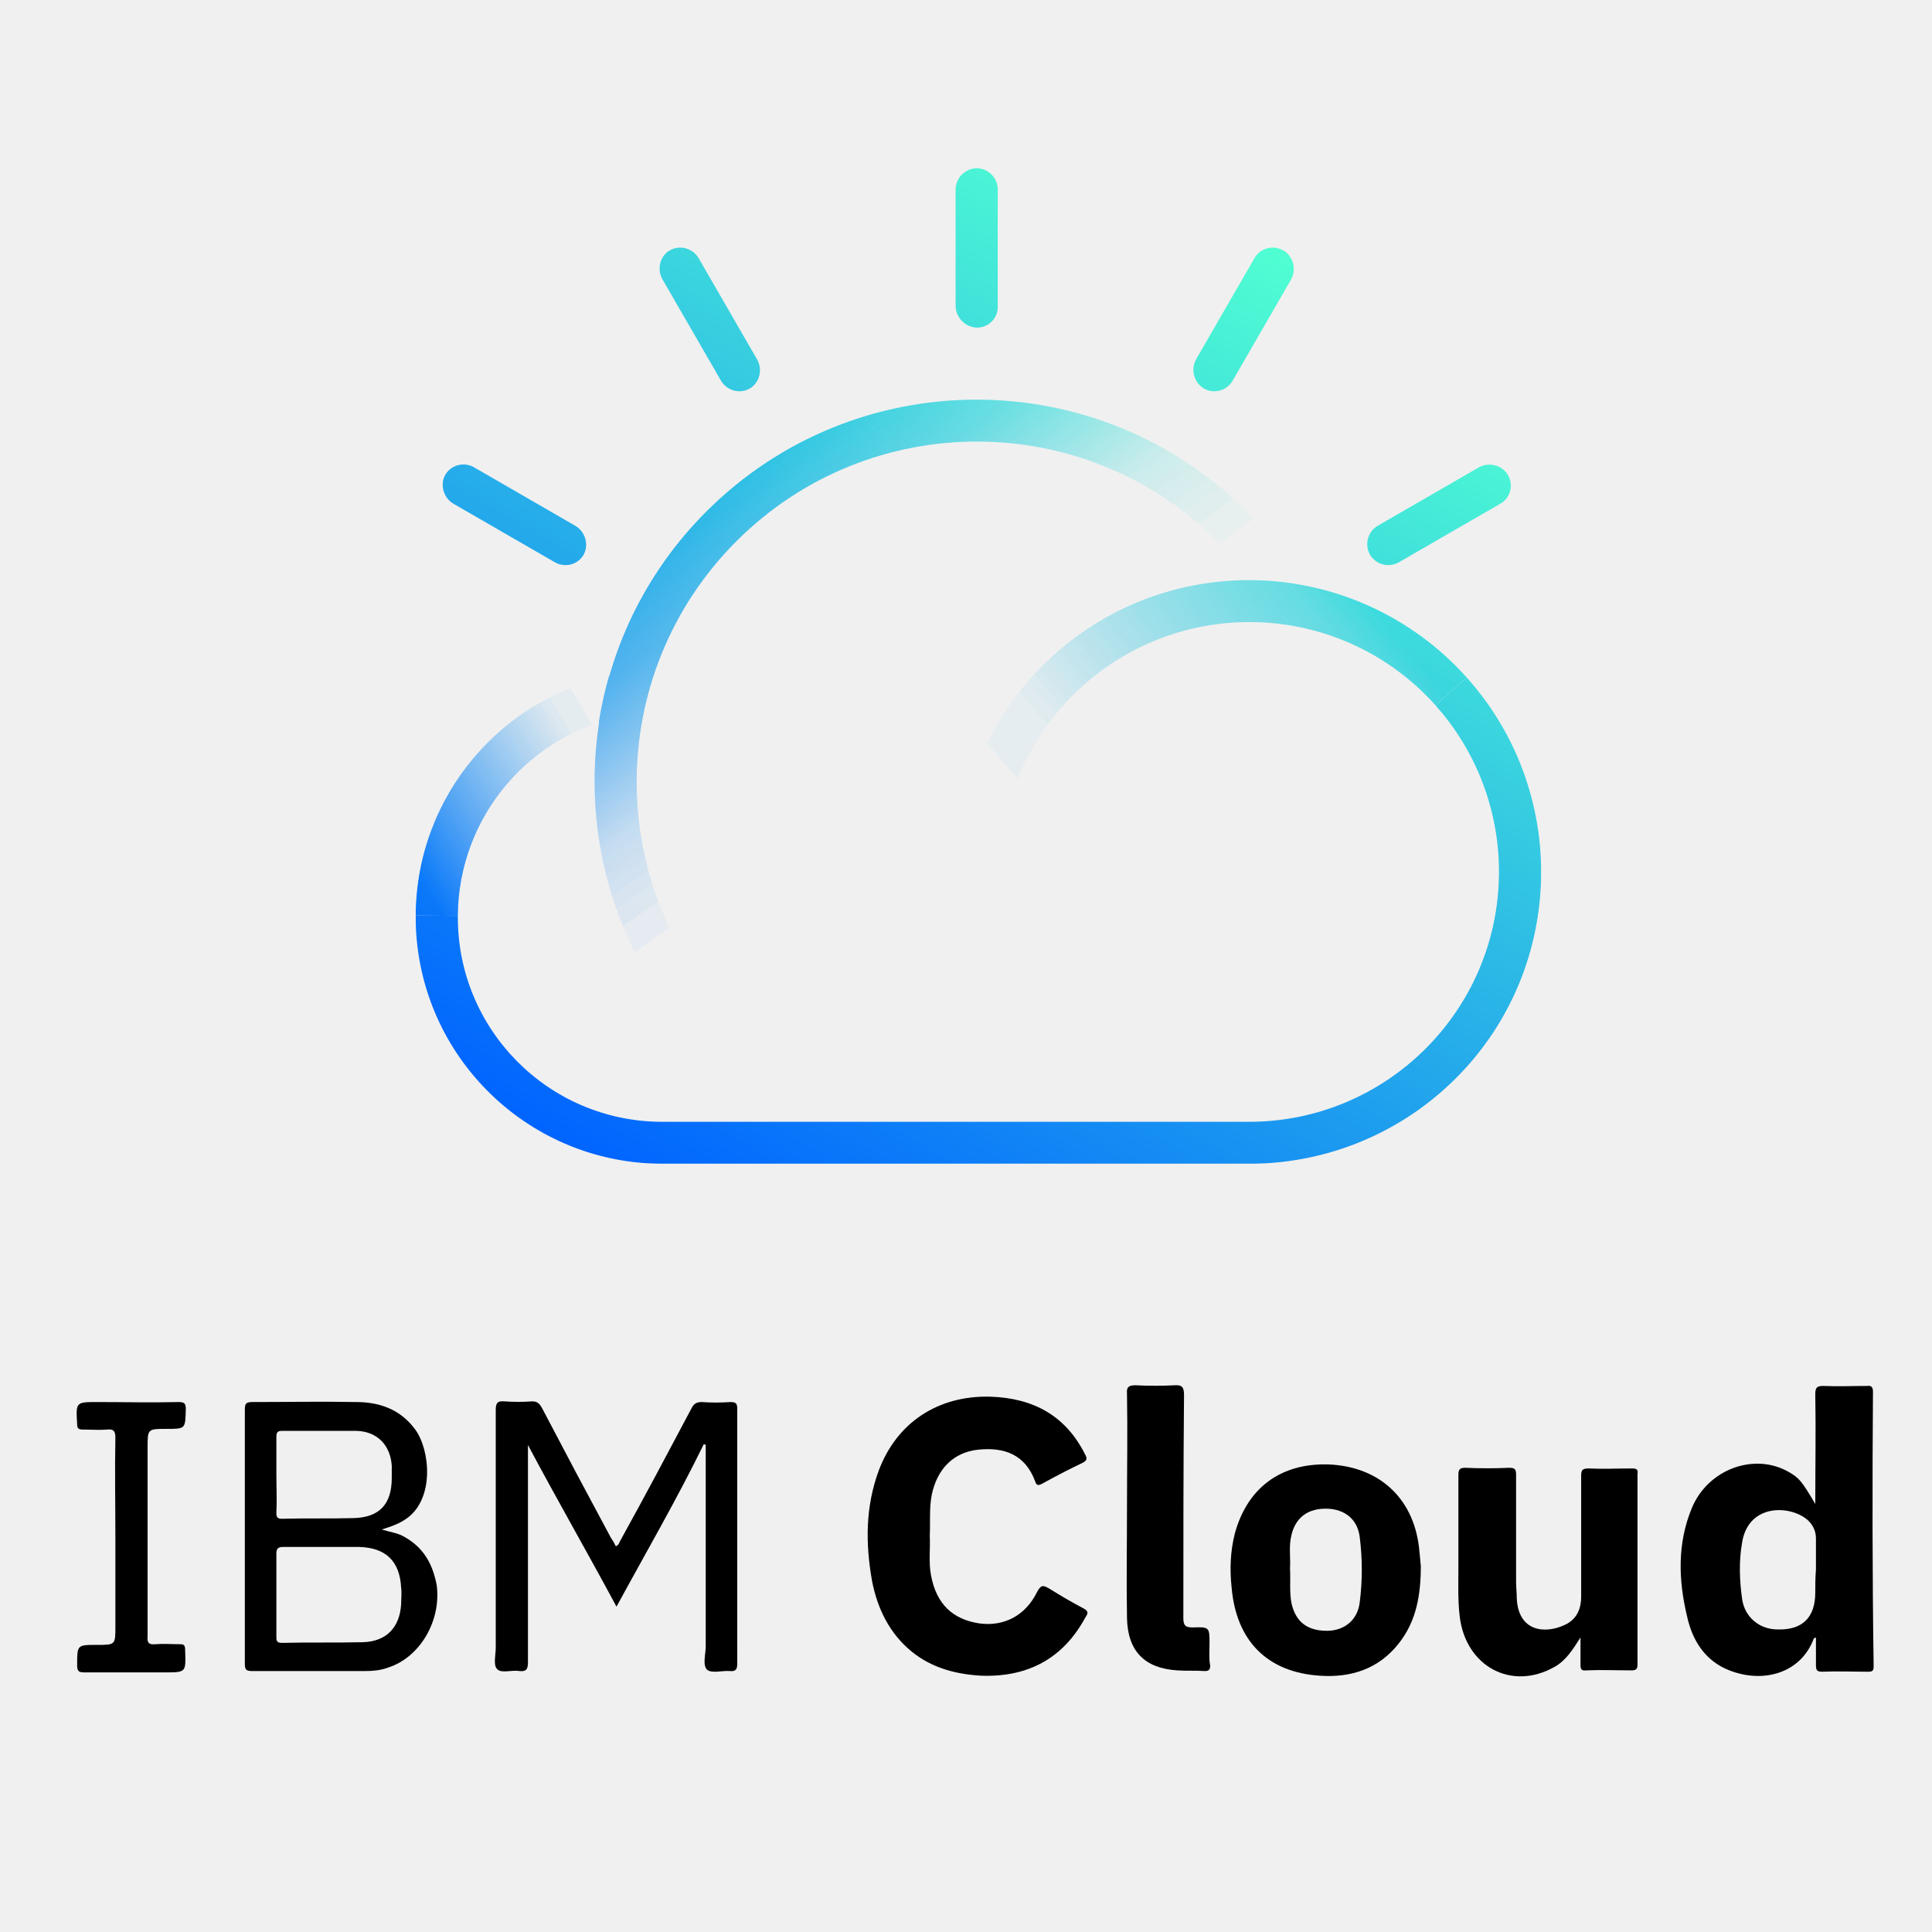
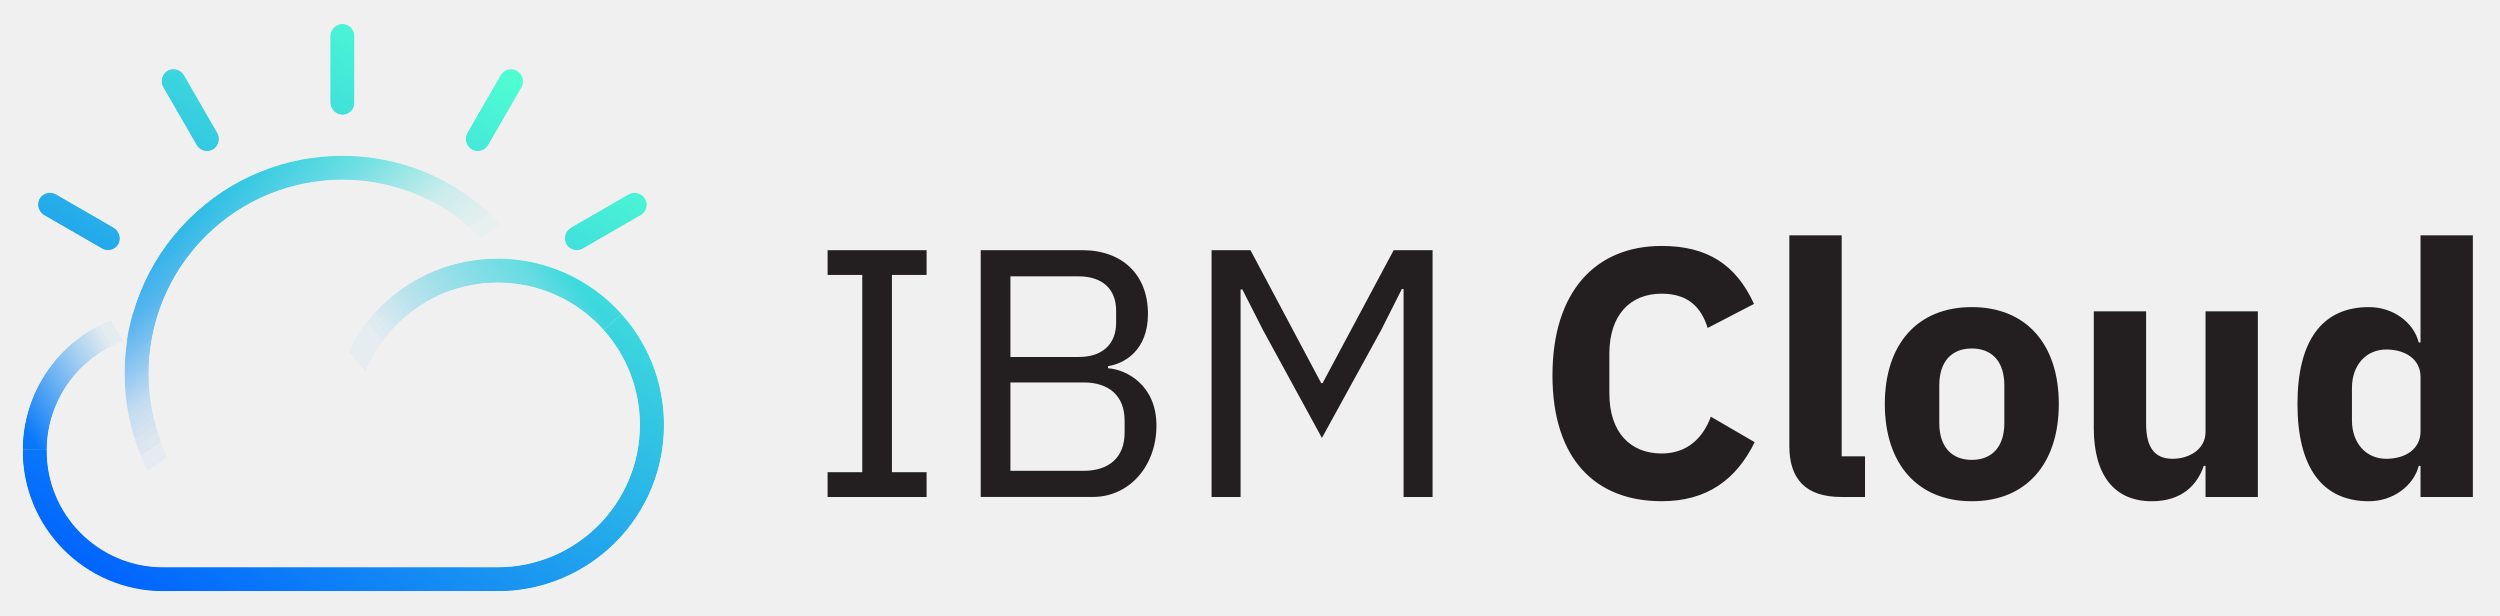
- <svg xmlns="http://www.w3.org/2000/svg" version="1.1" x="0px" y="0px" width="500px" height="500px" viewBox="0 0 500 500" enable-background="new 0 0 500 500" xml:space="preserve">
-   <g id="Layer_1">
-     <g>
-       <path d="M484.723,360.243c0-1.216-0.348-1.736-1.562-1.562c-3.82,0-7.466,0.173-11.285,0c-1.562,0-2.083,0.347-2.083,2.083    c0.173,9.375,0,18.75,0,28.473c-3.473-5.902-4.167-6.771-6.944-8.334c-8.854-5.034-20.834-0.693-25,9.375    c-3.82,9.202-3.473,18.75-1.216,28.125c1.389,6.25,4.688,11.459,10.938,13.89c8.854,3.472,18.576,0.694,21.875-8.334    c0,0,0.174,0,0.521-0.173c0,2.43,0,4.688,0,7.117c0,1.216,0.174,1.736,1.562,1.736c3.993-0.174,7.986,0,11.979,0    c1.216,0,1.389-0.347,1.389-1.562C484.549,407.465,484.549,383.854,484.723,360.243z M469.792,412.152    c0,6.424-3.299,9.723-9.723,9.549c-4.688,0-8.507-3.125-9.201-7.812c-0.694-4.861-0.868-9.896,0-14.757    c1.562-9.548,11.458-9.722,16.319-6.25c1.736,1.216,2.777,3.125,2.777,5.208c0,2.778,0,5.383,0,8.16l0,0    C469.792,408.333,469.792,410.243,469.792,412.152z" />
-       <path d="M280.209,416.146c-2.952-1.562-5.903-3.298-8.682-5.034c-1.562-0.868-2.083-1.042-3.125,0.868    c-2.951,6.076-8.506,9.027-14.93,8.159c-6.945-1.041-11.111-5.034-12.5-12.326c-0.694-3.473-0.173-6.944-0.347-10.417    c0.174-3.472-0.174-7.118,0.521-10.59c1.389-6.597,5.555-10.938,11.979-11.632c6.771-0.695,12.152,1.215,14.757,8.16    c0.347,1.041,0.694,1.215,1.736,0.693c3.472-1.909,6.771-3.646,10.417-5.381c1.389-0.695,1.389-1.216,0.693-2.432    c-5.034-9.896-13.367-14.409-24.479-14.756c-13.368-0.348-24.132,6.597-28.819,19.097c-3.472,9.375-3.472,18.924-1.736,28.646    c1.389,7.118,4.514,13.542,10.243,18.229c5.382,4.34,11.632,5.902,18.229,6.25c11.98,0.347,21.008-4.514,26.736-15.104    C281.771,417.361,281.598,416.84,280.209,416.146z" />
-       <path d="M190.799,404.861c0-13.368,0-26.736,0-40.104c0-1.389-0.174-1.909-1.736-1.909c-2.431,0.174-5.035,0.174-7.465,0    c-1.389,0-2.083,0.521-2.604,1.562c-6.077,11.458-12.153,22.916-18.403,34.201c-0.347,0.521-0.347,1.215-1.215,1.562    c-0.347-0.694-0.694-1.389-1.215-2.084c-6.076-11.284-11.979-22.396-17.882-33.68c-0.694-1.216-1.215-1.736-2.604-1.736    c-2.431,0.174-4.688,0.174-7.118,0c-1.91-0.174-2.257,0.521-2.257,2.257c0,20.485,0,40.972,0,61.458    c0,1.91-0.695,4.514,0.347,5.556c1.042,1.216,3.819,0.174,5.729,0.521c1.736,0.174,2.257-0.347,2.257-2.257    c0-18.056,0-35.937,0-53.993c0-0.693,0-1.562,0-2.256c7.465,14.062,15.278,27.604,22.917,41.84    c7.639-14.062,15.625-27.777,22.569-42.014c0.173,0,0.347,0,0.521,0.174c0,0.693,0,1.562,0,2.256c0,16.667,0,33.16,0,49.827    c0,2.083-0.868,4.86,0.348,6.076c1.215,1.042,3.993,0.174,5.902,0.347c1.562,0.174,1.91-0.521,1.91-1.909    C190.799,422.049,190.799,413.368,190.799,404.861z" />
-       <path d="M104.34,397.569c-1.562-0.868-3.299-1.042-5.556-1.735c2.778-0.869,4.688-1.562,6.597-2.952    c7.118-5.208,5.903-17.708,2.083-22.917c-3.819-5.208-9.202-7.117-15.278-7.117c-9.028-0.174-17.882,0-26.91,0    c-1.736,0-1.91,0.521-1.91,2.083c0,21.875,0,43.75,0,65.625c0,1.562,0.347,1.909,1.91,1.909c9.722,0,19.618,0,29.34,0    c1.91,0,3.819-0.173,5.729-0.867c8.333-2.604,13.889-12.153,12.674-21.354C111.979,404.688,109.549,400.348,104.34,397.569z     M71.528,381.598c0-3.299,0-6.424,0-9.723c0-1.215,0.347-1.562,1.389-1.562c6.424,0,12.847,0,19.445,0    c5.208,0.174,8.68,3.646,9.027,9.027c0,1.042,0,2.084,0,3.125c0,6.771-3.125,10.244-9.896,10.417    c-6.25,0.174-12.327,0-18.577,0.174c-1.215,0-1.389-0.521-1.389-1.562C71.701,388.194,71.528,384.896,71.528,381.598z     M103.819,415.104c-0.347,6.076-3.819,9.722-9.896,9.896c-6.945,0.174-13.889,0-21.007,0.174c-1.389,0-1.389-0.694-1.389-1.562    c0-3.646,0-7.118,0-10.764c0-3.646,0-7.118,0-10.765c0-1.215,0.347-1.735,1.736-1.735c6.598,0,13.021,0,19.618,0    c6.944,0.173,10.59,3.646,10.938,10.59C103.993,412.152,103.819,413.715,103.819,415.104z" />
-       <path d="M422.396,380.035c-3.819,0-7.465,0.174-11.284,0c-1.736,0-1.91,0.521-1.91,2.083c0,10.417,0,20.659,0,31.076    c0,3.299-1.215,5.903-4.166,7.292c-5.035,2.431-12.153,1.909-12.5-6.944c0-1.39-0.174-2.778-0.174-4.167    c0-9.201,0-18.402,0-27.604c0-1.39-0.174-1.91-1.736-1.91c-3.819,0.174-7.639,0.174-11.458,0c-1.39,0-1.736,0.521-1.736,1.736    c0,7.986,0,15.798,0,23.784c0,4.341-0.174,8.681,0.347,13.021c1.562,12.848,13.368,19.271,24.479,13.021    c3.125-1.736,4.861-4.688,6.771-7.639c0,2.257,0,4.688,0,6.944c0,1.215,0.174,1.735,1.562,1.562c3.82-0.174,7.812,0,11.633,0    c1.215,0,1.562-0.348,1.562-1.562c0-16.493,0-32.986,0-49.306C423.958,380.382,423.611,380.035,422.396,380.035z" />
-       <path d="M367.361,401.736c-1.042-13.542-10.069-22.223-23.611-22.743c-12.152-0.347-20.833,5.903-24.132,17.708    c-1.216,4.688-1.389,9.375-0.868,14.236c1.215,13.715,9.201,21.875,22.917,22.743c7.985,0.521,15.104-1.736,20.312-8.333    c4.688-5.903,5.729-12.848,5.729-20.14C367.535,403.993,367.535,402.951,367.361,401.736z M351.91,414.583    c-0.521,4.688-3.993,7.466-8.508,7.466c-5.208,0-8.159-2.431-9.201-7.292c-0.521-2.951-0.174-5.902-0.347-8.854    c0.173-2.777-0.348-5.729,0.347-8.507c1.042-4.687,4.341-7.118,9.375-6.944c4.514,0.174,7.812,2.777,8.334,7.466    C352.604,403.473,352.604,409.027,351.91,414.583z" />
-       <path d="M313.021,425.348c0-4.167,0-4.341-4.34-4.167c-1.91,0-2.431-0.521-2.431-2.431c0-19.271,0-38.368,0.174-57.639    c0-1.91-0.348-2.777-2.431-2.604c-3.299,0.174-6.771,0.174-10.069,0c-1.736,0-2.431,0.347-2.258,2.257    c0.174,9.549,0,19.271,0,28.82l0,0c0,9.722-0.173,19.443,0,29.166c0.174,8.507,4.515,13.021,13.021,13.542    c2.257,0.174,4.688,0,7.118,0.174c1.042,0,1.389-0.348,1.389-1.39C312.848,429.34,313.021,427.257,313.021,425.348z" />
-       <path d="M46.528,425.521c-2.083,0-4.167-0.173-6.25,0c-1.736,0.174-2.257-0.347-2.083-2.083c0-16.319,0-32.465,0-48.785    c0-4.861,0-4.861,4.861-4.861c5.035,0,4.861,0,5.035-5.034c0-1.562-0.347-1.909-1.91-1.909c-6.944,0.174-13.889,0-21.007,0    c-5.556,0-5.556,0-5.208,5.729c0,1.042,0.347,1.389,1.389,1.389c2.083,0,4.34,0.174,6.424,0c1.562-0.174,2.083,0.348,2.083,2.084    c-0.174,8.507,0,17.188,0,25.868c0,7.639,0,15.451,0,23.09c0,4.688,0,4.688-4.861,4.688c-5.035,0-5.035,0-5.035,5.208    c0,1.562,0.347,1.91,1.91,1.91c6.944,0,13.889,0,20.66,0c5.729,0,5.556,0,5.382-5.729    C47.917,425.694,47.569,425.521,46.528,425.521z" />
-     </g>
-   </g>
+ <svg xmlns="http://www.w3.org/2000/svg" version="1.1" id="Artwork" x="0px" y="0px" viewBox="0 0 874.79 215.49" style="enable-background:new 0 0 874.79 215.49;" xml:space="preserve">
+   <style type="text/css">
+ 	.st0{fill:#231F20;}
+ 	.st1{filter:url(#Adobe_OpacityMaskFilter);}
+ 	.st2{fill:#FFFFFF;}
+ 	.st3{fill:url(#SVGID_1_);}
+ 	.st4{fill:url(#SVGID_3_);}
+ 	.st5{fill:url(#SVGID_4_);}
+ 	.st6{mask:url(#SVGID_2_);fill:url(#SVGID_5_);}
+ </style>
+   <path id="IBM_Cloud" class="st0" d="M289.59,173.9v-8.66h12.13V96.2h-12.13v-8.66h34.64v8.66h-12.13v69.04h12.13v8.66H289.59z   M343.17,87.54h35.51c14.23,0,23.01,8.78,23.01,22.27c0,12.87-8.29,17.45-13.98,18.31v0.74c6.19,0.37,16.95,5.69,16.95,20.04  c0,14.23-9.53,24.99-22.27,24.99h-39.22V87.54z M353.56,124.91h23.88c8.17,0,13.11-4.33,13.11-12v-4.21c0-7.67-4.95-12-13.11-12  h-23.88V124.91z M353.56,164.75h25.61c8.91,0,14.35-4.7,14.35-13.36v-4.21c0-8.66-5.44-13.36-14.35-13.36h-25.61V164.75z   M491.14,101.15h-0.62l-7.3,14.48l-20.66,37.61l-20.54-37.61l-7.3-14.35h-0.62v72.63h-10.15V87.54h13.61l24.75,46.52h0.49  l24.87-46.52h13.61v86.36h-10.15V101.15z M543.23,131.34c0-29.2,14.97-45.28,38.23-45.28c15.84,0,25.98,6.43,32.29,20.29  l-16.21,8.41c-2.23-7.18-6.81-12-16.09-12c-11.01,0-18.31,7.42-18.31,21.03v13.86c0,13.61,7.3,21.03,18.31,21.03  c9.28,0,14.6-5.81,17.2-12.87l15.34,8.91c-6.43,13.11-16.7,20.66-32.54,20.66C558.2,175.39,543.23,160.54,543.23,131.34z   M644.31,173.9c-12.5,0-18.19-6.31-18.19-17.82V82.35h18.31v77.33h8.17v14.23H644.31z M659.53,141.36c0-20.91,11.38-33.9,30.44-33.9  c19.05,0,30.44,12.99,30.44,33.9c0,20.91-11.38,34.03-30.44,34.03C670.92,175.39,659.53,162.27,659.53,141.36z M701.35,148.05  v-13.24c0-8.17-4.21-12.87-11.38-12.87c-7.18,0-11.38,4.7-11.38,12.87v13.24c0,8.17,4.21,12.87,11.38,12.87  C697.15,160.91,701.35,156.21,701.35,148.05z M771.75,163.02h-0.62c-2.23,6.56-7.55,12.37-18.19,12.37  c-13.24,0-20.29-9.28-20.29-25.61v-40.83h18.31v39.22c0,7.92,2.6,12.37,9.28,12.37c5.69,0,11.51-3.22,11.51-9.4v-42.19h18.31v64.96  h-18.31V163.02z M846.98,163.02h-0.62c-1.86,7.05-9.03,12.37-17.45,12.37c-16.46,0-24.99-12-24.99-34.03  c0-22.02,8.54-33.9,24.99-33.9c8.41,0,15.59,5.2,17.45,12.37h0.62V82.35h18.31v91.56h-18.31V163.02z M846.98,151.01v-19.18  c0-5.94-5.07-9.53-12-9.53s-12,5.32-12,13.49v11.26c0,8.17,5.07,13.49,12,13.49S846.98,156.95,846.98,151.01z" />
  <g id="Layer_2">
    <defs>
-       <filter id="Adobe_OpacityMaskFilter" filterUnits="userSpaceOnUse" x="107.574" y="43.373" width="291.387" height="257.804">
+       <filter id="Adobe_OpacityMaskFilter" filterUnits="userSpaceOnUse" x="7.93" y="8.26" width="224.49" height="198.62">
        <feColorMatrix type="matrix" values="1 0 0 0 0  0 1 0 0 0  0 0 1 0 0  0 0 0 1 0" />
      </filter>
    </defs>
-     <mask maskUnits="userSpaceOnUse" x="107.574" y="43.373" width="291.387" height="257.804" id="SVGID_1_">
-       <g filter="url(#Adobe_OpacityMaskFilter)">
+     <mask maskUnits="userSpaceOnUse" x="7.93" y="8.26" width="224.49" height="198.62" id="SVGID_2_">
+       <g class="st1">
        <g>
-           <rect x="75.151" y="25.779" width="352.747" height="294.408" />
-           <path fill="#FFFFFF" d="M146.238,146.424c-0.967,0-1.916-0.254-2.753-0.74l-26.042-15.035c-2.417-1.32-3.554-4.171-2.708-6.789      c1.028-2.87,4.189-4.361,7.06-3.331c0.308,0.109,0.607,0.249,0.89,0.411l26.043,15.041c2.663,1.462,3.715,4.753,2.397,7.491      C150.173,145.29,148.289,146.427,146.238,146.424z" />
-           <path fill="#FFFFFF" d="M191.246,101.427c-1.971,0-3.794-1.049-4.78-2.759L171.43,72.626c-1.434-2.351-0.994-5.388,1.049-7.237      c2.326-1.969,5.806-1.68,7.774,0.646c0.212,0.249,0.403,0.519,0.567,0.806l15.025,26.021c1.537,2.522,0.906,5.797-1.455,7.573      C193.469,101.08,192.372,101.427,191.246,101.427z" />
-           <path fill="#FFFFFF" d="M247.194,79.081V49.416c-0.068-3.042,2.237-5.61,5.266-5.867c3.041-0.138,5.62,2.216,5.758,5.257      c0.002,0.082,0.006,0.165,0.006,0.25v30.385c0,3.044-2.47,5.515-5.516,5.515c-0.082,0-0.166-0.003-0.248-0.006      C249.431,84.69,247.126,82.12,247.194,79.081z" />
-           <path fill="#FFFFFF" d="M314.172,101.427c-1.124,0-2.221-0.344-3.14-0.985c-2.361-1.778-2.992-5.057-1.455-7.584l15.019-26.016      c1.526-2.64,4.9-3.543,7.537-2.02c0.286,0.164,0.556,0.355,0.805,0.567c2.046,1.847,2.486,4.886,1.05,7.237l-15.036,26.042      C317.967,100.377,316.143,101.427,314.172,101.427z" />
-           <path fill="#FFFFFF" d="M359.182,146.424c-2.051,0.003-3.932-1.134-4.887-2.95c-1.319-2.74-0.265-6.031,2.396-7.493      l25.812-14.903c2.329-1.415,5.335-0.98,7.168,1.039c1.987,2.311,1.722,5.792-0.588,7.78c-0.26,0.222-0.538,0.424-0.835,0.593      l-26.315,15.194C361.095,146.169,360.146,146.424,359.182,146.424z" />
-           <linearGradient id="SVGID_2_" gradientUnits="userSpaceOnUse" x1="3438.817" y1="-8898.137" x2="3638.937" y2="-8862.853" gradientTransform="matrix(-0.4042 -0.4042 0.4042 -0.4042 5248.685 -1989.991)">
+           <rect x="-17.04" y="-5.3" width="271.76" height="226.82" />
+           <path class="st2" d="M37.72,87.65c-0.74,0-1.48-0.2-2.12-0.57L15.54,75.5c-1.86-1.02-2.74-3.21-2.09-5.23      c0.79-2.21,3.23-3.36,5.44-2.57c0.24,0.08,0.47,0.19,0.69,0.32L39.64,79.6c2.05,1.13,2.86,3.66,1.85,5.77      C40.75,86.78,39.3,87.65,37.72,87.65z" />
+           <path class="st2" d="M72.4,52.98c-1.52,0-2.92-0.81-3.68-2.13L57.13,30.79c-1.1-1.81-0.77-4.15,0.81-5.58      c1.79-1.52,4.47-1.29,5.99,0.5c0.16,0.19,0.31,0.4,0.44,0.62l11.58,20.05c1.18,1.94,0.7,4.47-1.12,5.83      C74.11,52.72,73.26,52.98,72.4,52.98z" />
+           <path class="st2" d="M115.5,35.77V12.91c-0.05-2.34,1.72-4.32,4.06-4.52c2.34-0.11,4.33,1.71,4.44,4.05c0,0.06,0,0.13,0,0.19      v23.41c0,2.35-1.9,4.25-4.25,4.25c-0.06,0-0.13,0-0.19,0C117.22,40.09,115.45,38.11,115.5,35.77z" />
+           <path class="st2" d="M167.1,52.98c-0.87,0-1.71-0.27-2.42-0.76c-1.82-1.37-2.31-3.9-1.12-5.84l11.57-20.04      c1.18-2.03,3.78-2.73,5.81-1.56c0.22,0.13,0.43,0.27,0.62,0.44c1.58,1.42,1.92,3.76,0.81,5.58l-11.58,20.06      C170.02,52.17,168.62,52.98,167.1,52.98z" />
+           <path class="st2" d="M201.78,87.65c-1.58,0-3.03-0.87-3.77-2.27c-1.02-2.11-0.2-4.65,1.85-5.77l19.89-11.48      c1.79-1.09,4.11-0.76,5.52,0.8c1.53,1.78,1.33,4.46-0.45,5.99c-0.2,0.17-0.41,0.33-0.64,0.46L203.9,87.08      C203.25,87.45,202.52,87.65,201.78,87.65z" />
+           <linearGradient id="SVGID_1_" gradientUnits="userSpaceOnUse" x1="-1715.326" y1="8007.917" x2="-1561.168" y2="7980.736" gradientTransform="matrix(-0.4042 -0.4042 -0.4042 0.4042 2670.809 -3788.534)">
            <stop offset="0.195" style="stop-color:#FFFFFF;stop-opacity:0" />
            <stop offset="0.287" style="stop-color:#FFFFFF;stop-opacity:0.03" />
            <stop offset="0.501" style="stop-color:#FFFFFF;stop-opacity:0.2" />
            <stop offset="0.793" style="stop-color:#FFFFFF;stop-opacity:0.74" />
            <stop offset="1" style="stop-color:#FFFFFF" />
          </linearGradient>
-           <path fill="url(#SVGID_2_)" d="M182.729,272.357c-38.64-38.659-38.624-101.319,0.032-139.959      c38.645-38.629,101.282-38.629,139.927,0c2.797,2.795,5.425,5.755,7.87,8.861c1.702,2.16,3.319,4.399,4.811,6.662l-9.203,6.074      c-1.325-2.009-2.761-3.997-4.269-5.915c-2.176-2.766-4.516-5.397-7.004-7.886c-34.347-34.336-90.025-34.331-124.368,0.016      c-34.331,34.342-34.331,90.013,0.003,124.352L182.729,272.357z" />
-           <path fill="#FFFFFF" d="M323.261,301.347c-0.193,0-0.384,0-0.577-0.002H170.948c-35.301-0.242-63.723-29.054-63.485-64.357      c0-0.011,0-0.026,0-0.04l11.029,0.083c-0.22,29.212,23.284,53.071,52.493,53.289c0.002,0,0.005,0,0.005,0h151.732      c0.162,0,0.329,0,0.491,0c35.665,0.019,64.592-28.881,64.607-64.545c0.005-15.896-5.849-31.237-16.445-43.087l8.218-7.35      c27.837,31.125,25.177,78.917-5.946,106.756C359.791,294.489,341.853,301.341,323.261,301.347L323.261,301.347z" />
-           <linearGradient id="SVGID_3_" gradientUnits="userSpaceOnUse" x1="280.037" y1="2145.986" x2="397.328" y2="2078.269" gradientTransform="matrix(0.5716 0 0 0.5716 -59.0958 -1000.885)">
+           <path class="st3" d="M65.84,184.67c-29.77-29.78-29.76-78.06,0.02-107.83c29.77-29.76,78.03-29.76,107.8,0      c2.15,2.15,4.18,4.43,6.06,6.83c1.31,1.66,2.56,3.39,3.71,5.13l-7.09,4.68c-1.02-1.55-2.13-3.08-3.29-4.56      c-1.68-2.13-3.48-4.16-5.4-6.08C141.19,56.4,98.3,56.4,71.84,82.86c-26.45,26.46-26.45,69.35,0,95.8L65.84,184.67z" />
+           <path class="st2" d="M174.1,207c-0.15,0-0.3,0-0.44,0H56.76c-27.2-0.19-49.09-22.38-48.91-49.58c0-0.01,0-0.02,0-0.03l8.5,0.06      c-0.17,22.51,17.94,40.89,40.44,41.05c0,0,0,0,0,0h116.9c0.12,0,0.25,0,0.38,0c27.48,0.01,49.76-22.25,49.77-49.73      c0-12.25-4.51-24.07-12.67-33.19l6.33-5.66c21.45,23.98,19.4,60.8-4.58,82.25C202.25,201.72,188.43,207,174.1,207L174.1,207z" />
+           <linearGradient id="SVGID_3_" gradientUnits="userSpaceOnUse" x1="1656.833" y1="-2331.214" x2="1747.19" y2="-2279.046" gradientTransform="matrix(0.5716 0 0 -0.5716 -944.2032 -1183.804)">
            <stop offset="0.08" style="stop-color:#FFFFFF" />
            <stop offset="0.753" style="stop-color:#FFFFFF;stop-opacity:0.07" />
            <stop offset="0.875" style="stop-color:#FFFFFF;stop-opacity:0" />
          </linearGradient>
-           <path fill="url(#SVGID_3_)" d="M118.492,237.03l-11.029-0.083c0.199-31.024,22.669-57.417,53.267-62.56l1.839,10.873      C137.25,189.516,118.653,211.358,118.492,237.03z" />
-           <linearGradient id="SVGID_4_" gradientUnits="userSpaceOnUse" x1="548.136" y1="2158.763" x2="726.547" y2="2009.058" gradientTransform="matrix(0.5716 0 0 0.5716 -59.0958 -1000.885)">
+           <path class="st4" d="M16.35,157.45l-8.5-0.06c0.15-23.9,17.46-44.23,41.04-48.2l1.42,8.38      C30.8,120.85,16.47,137.68,16.35,157.45z" />
+           <linearGradient id="SVGID_4_" gradientUnits="userSpaceOnUse" x1="1863.37" y1="-2341.058" x2="2000.813" y2="-2225.73" gradientTransform="matrix(0.5716 0 0 -0.5716 -944.2032 -1183.804)">
            <stop offset="0.138" style="stop-color:#FFFFFF;stop-opacity:0" />
            <stop offset="0.32" style="stop-color:#FFFFFF;stop-opacity:0.07" />
            <stop offset="0.847" style="stop-color:#FFFFFF;stop-opacity:0.764" />
            <stop offset="0.947" style="stop-color:#FFFFFF" />
          </linearGradient>
-           <path fill="url(#SVGID_4_)" d="M258.67,225.259l-11.025-0.079c0.313-41.756,34.411-75.351,76.168-75.038      c21.314,0.159,41.57,9.309,55.781,25.195l-8.218,7.35c-23.779-26.58-64.603-28.852-91.186-5.077      C266.624,189.751,258.807,207.055,258.67,225.259z" />
+           <path class="st5" d="M124.34,148.38l-8.49-0.06c0.24-32.17,26.51-58.05,58.68-57.81c16.42,0.12,32.03,7.17,42.97,19.41      l-6.33,5.66c-18.32-20.48-49.77-22.23-70.25-3.91C130.47,121.03,124.45,134.36,124.34,148.38z" />
        </g>
      </g>
    </mask>
-     <linearGradient id="SVGID_5_" gradientUnits="userSpaceOnUse" x1="327.717" y1="62.038" x2="180.824" y2="316.463">
+     <linearGradient id="SVGID_5_" gradientUnits="userSpaceOnUse" x1="177.537" y1="137.109" x2="64.369" y2="-58.904" gradientTransform="matrix(1 0 0 -1 0 159.7465)">
      <stop offset="0" style="stop-color:#50FFD2" />
      <stop offset="1" style="stop-color:#0064FF" />
    </linearGradient>
-     <path mask="url(#SVGID_1_)" fill="url(#SVGID_5_)" d="M146.351,146.254c-0.965,0-1.916-0.254-2.752-0.739l-26.042-15.035   c-2.418-1.319-3.555-4.171-2.709-6.789c1.029-2.87,4.189-4.361,7.058-3.331c0.309,0.109,0.608,0.249,0.892,0.411l26.044,15.041   c2.662,1.463,3.713,4.754,2.397,7.491C150.284,145.12,148.401,146.257,146.351,146.254z M191.358,101.257   c-1.971,0-3.793-1.05-4.779-2.759l-15.037-26.042c-1.434-2.35-0.994-5.387,1.049-7.236c2.325-1.969,5.806-1.68,7.776,0.646   c0.212,0.25,0.402,0.52,0.567,0.806l15.024,26.021c1.535,2.522,0.905,5.798-1.456,7.573   C193.582,100.91,192.484,101.257,191.358,101.257z M247.309,78.911V49.247c-0.07-3.042,2.235-5.61,5.264-5.868   c3.042-0.137,5.618,2.215,5.757,5.258c0.005,0.082,0.007,0.165,0.007,0.249v30.386c-0.001,3.044-2.47,5.515-5.515,5.515   c-0.081,0-0.166-0.003-0.249-0.006C249.543,84.521,247.238,81.95,247.309,78.911z M314.285,101.257c-1.123,0-2.22-0.344-3.14-0.986   c-2.364-1.778-2.994-5.056-1.458-7.584l15.023-26.016c1.523-2.64,4.899-3.543,7.535-2.019c0.284,0.164,0.555,0.355,0.807,0.567   c2.042,1.847,2.482,4.886,1.049,7.236l-15.037,26.042C318.08,100.208,316.258,101.257,314.285,101.257z M359.294,146.254   c-2.052,0.003-3.933-1.134-4.887-2.949c-1.317-2.74-0.265-6.031,2.396-7.494l25.814-14.903c2.33-1.415,5.334-0.98,7.165,1.039   c1.988,2.311,1.726,5.792-0.586,7.78c-0.26,0.222-0.538,0.424-0.834,0.593l-26.318,15.194   C361.21,146,360.261,146.254,359.294,146.254z M182.841,272.188c-38.639-38.658-38.625-101.319,0.031-139.959   c38.645-38.629,101.282-38.629,139.927,0c2.798,2.796,5.427,5.756,7.873,8.861c1.697,2.16,3.317,4.399,4.809,6.662l-9.205,6.074   c-1.322-2.009-2.759-3.997-4.267-5.915c-2.178-2.766-4.515-5.397-7.003-7.886c-34.348-34.337-90.029-34.332-124.368,0.016   c-34.333,34.342-34.333,90.013,0.001,124.353L182.841,272.188z M323.372,301.177c-0.191,0-0.382,0-0.577-0.002H171.061   c-35.303-0.241-63.725-29.054-63.485-64.357c0.001-0.011,0.001-0.026,0.001-0.04l11.025,0.083   c-0.218,29.212,23.286,53.071,52.496,53.288c0.002,0,0.003,0,0.003,0h151.735c0.159,0,0.328,0,0.487,0   c35.667,0.019,64.593-28.881,64.608-64.545c0.008-15.896-5.845-31.236-16.445-43.086l8.221-7.35   c27.836,31.125,25.174,78.917-5.946,106.757C359.902,294.319,341.963,301.172,323.372,301.177L323.372,301.177z M118.603,236.86   l-11.025-0.083c0.197-31.024,22.668-57.417,53.265-62.56l1.84,10.873C137.362,189.346,118.766,211.188,118.603,236.86z    M258.784,225.089l-11.028-0.079c0.313-41.757,34.414-75.351,76.167-75.039c21.315,0.159,41.571,9.309,55.785,25.195l-8.221,7.35   c-23.776-26.58-64.603-28.852-91.184-5.077C266.734,189.582,258.919,206.885,258.784,225.089z" />
+     <path class="st6" d="M37.81,87.52c-0.74,0-1.48-0.2-2.12-0.57L15.63,75.37c-1.86-1.02-2.74-3.21-2.09-5.23   c0.79-2.21,3.23-3.36,5.44-2.57c0.24,0.08,0.47,0.19,0.69,0.32l20.06,11.59c2.05,1.13,2.86,3.66,1.85,5.77   C40.84,86.64,39.39,87.52,37.81,87.52z M72.48,52.85c-1.52,0-2.92-0.81-3.68-2.13L57.22,30.66c-1.1-1.81-0.77-4.15,0.81-5.57   c1.79-1.52,4.47-1.29,5.99,0.5c0.16,0.19,0.31,0.4,0.44,0.62l11.57,20.05c1.18,1.94,0.7,4.47-1.12,5.83   C74.2,52.58,73.35,52.85,72.48,52.85z M115.59,35.64V12.78c-0.05-2.34,1.72-4.32,4.06-4.52c2.34-0.11,4.33,1.71,4.44,4.05   c0,0.06,0.01,0.13,0.01,0.19v23.41c0,2.35-1.9,4.25-4.25,4.25c-0.06,0-0.13,0-0.19,0C117.31,39.96,115.53,37.98,115.59,35.64z    M167.19,52.85c-0.87,0-1.71-0.27-2.42-0.76c-1.82-1.37-2.31-3.9-1.12-5.84l11.57-20.04c1.17-2.03,3.77-2.73,5.81-1.56   c0.22,0.13,0.43,0.27,0.62,0.44c1.57,1.42,1.91,3.76,0.81,5.57l-11.58,20.06C170.11,52.04,168.71,52.85,167.19,52.85z    M201.86,87.52c-1.58,0-3.03-0.87-3.77-2.27c-1.01-2.11-0.2-4.65,1.85-5.77l19.89-11.48c1.8-1.09,4.11-0.76,5.52,0.8   c1.53,1.78,1.33,4.46-0.45,5.99c-0.2,0.17-0.41,0.33-0.64,0.46l-20.28,11.71C203.34,87.32,202.61,87.52,201.86,87.52z    M65.92,184.54c-29.77-29.78-29.76-78.06,0.02-107.83c29.77-29.76,78.03-29.76,107.8,0c2.16,2.15,4.18,4.43,6.07,6.83   c1.31,1.66,2.56,3.39,3.7,5.13l-7.09,4.68c-1.02-1.55-2.13-3.08-3.29-4.56c-1.68-2.13-3.48-4.16-5.4-6.08   c-26.46-26.45-69.36-26.45-95.81,0.01c-26.45,26.46-26.45,69.35,0,95.8L65.92,184.54z M174.19,206.87c-0.15,0-0.29,0-0.44,0H56.85   c-27.2-0.19-49.09-22.38-48.91-49.58c0-0.01,0-0.02,0-0.03l8.49,0.06c-0.17,22.51,17.94,40.89,40.44,41.05c0,0,0,0,0,0h116.9   c0.12,0,0.25,0,0.38,0c27.48,0.01,49.76-22.25,49.77-49.73c0.01-12.25-4.5-24.06-12.67-33.19l6.33-5.66   c21.45,23.98,19.39,60.8-4.58,82.25C202.33,201.59,188.51,206.87,174.19,206.87L174.19,206.87z M16.43,157.32l-8.49-0.06   c0.15-23.9,17.46-44.23,41.04-48.2l1.42,8.38C30.88,120.72,16.56,137.54,16.43,157.32z M124.43,148.25l-8.5-0.06   c0.24-32.17,26.51-58.05,58.68-57.81c16.42,0.12,32.03,7.17,42.98,19.41l-6.33,5.66c-18.32-20.48-49.77-22.23-70.25-3.91   C130.55,120.9,124.53,134.23,124.43,148.25z" />
  </g>
</svg>
